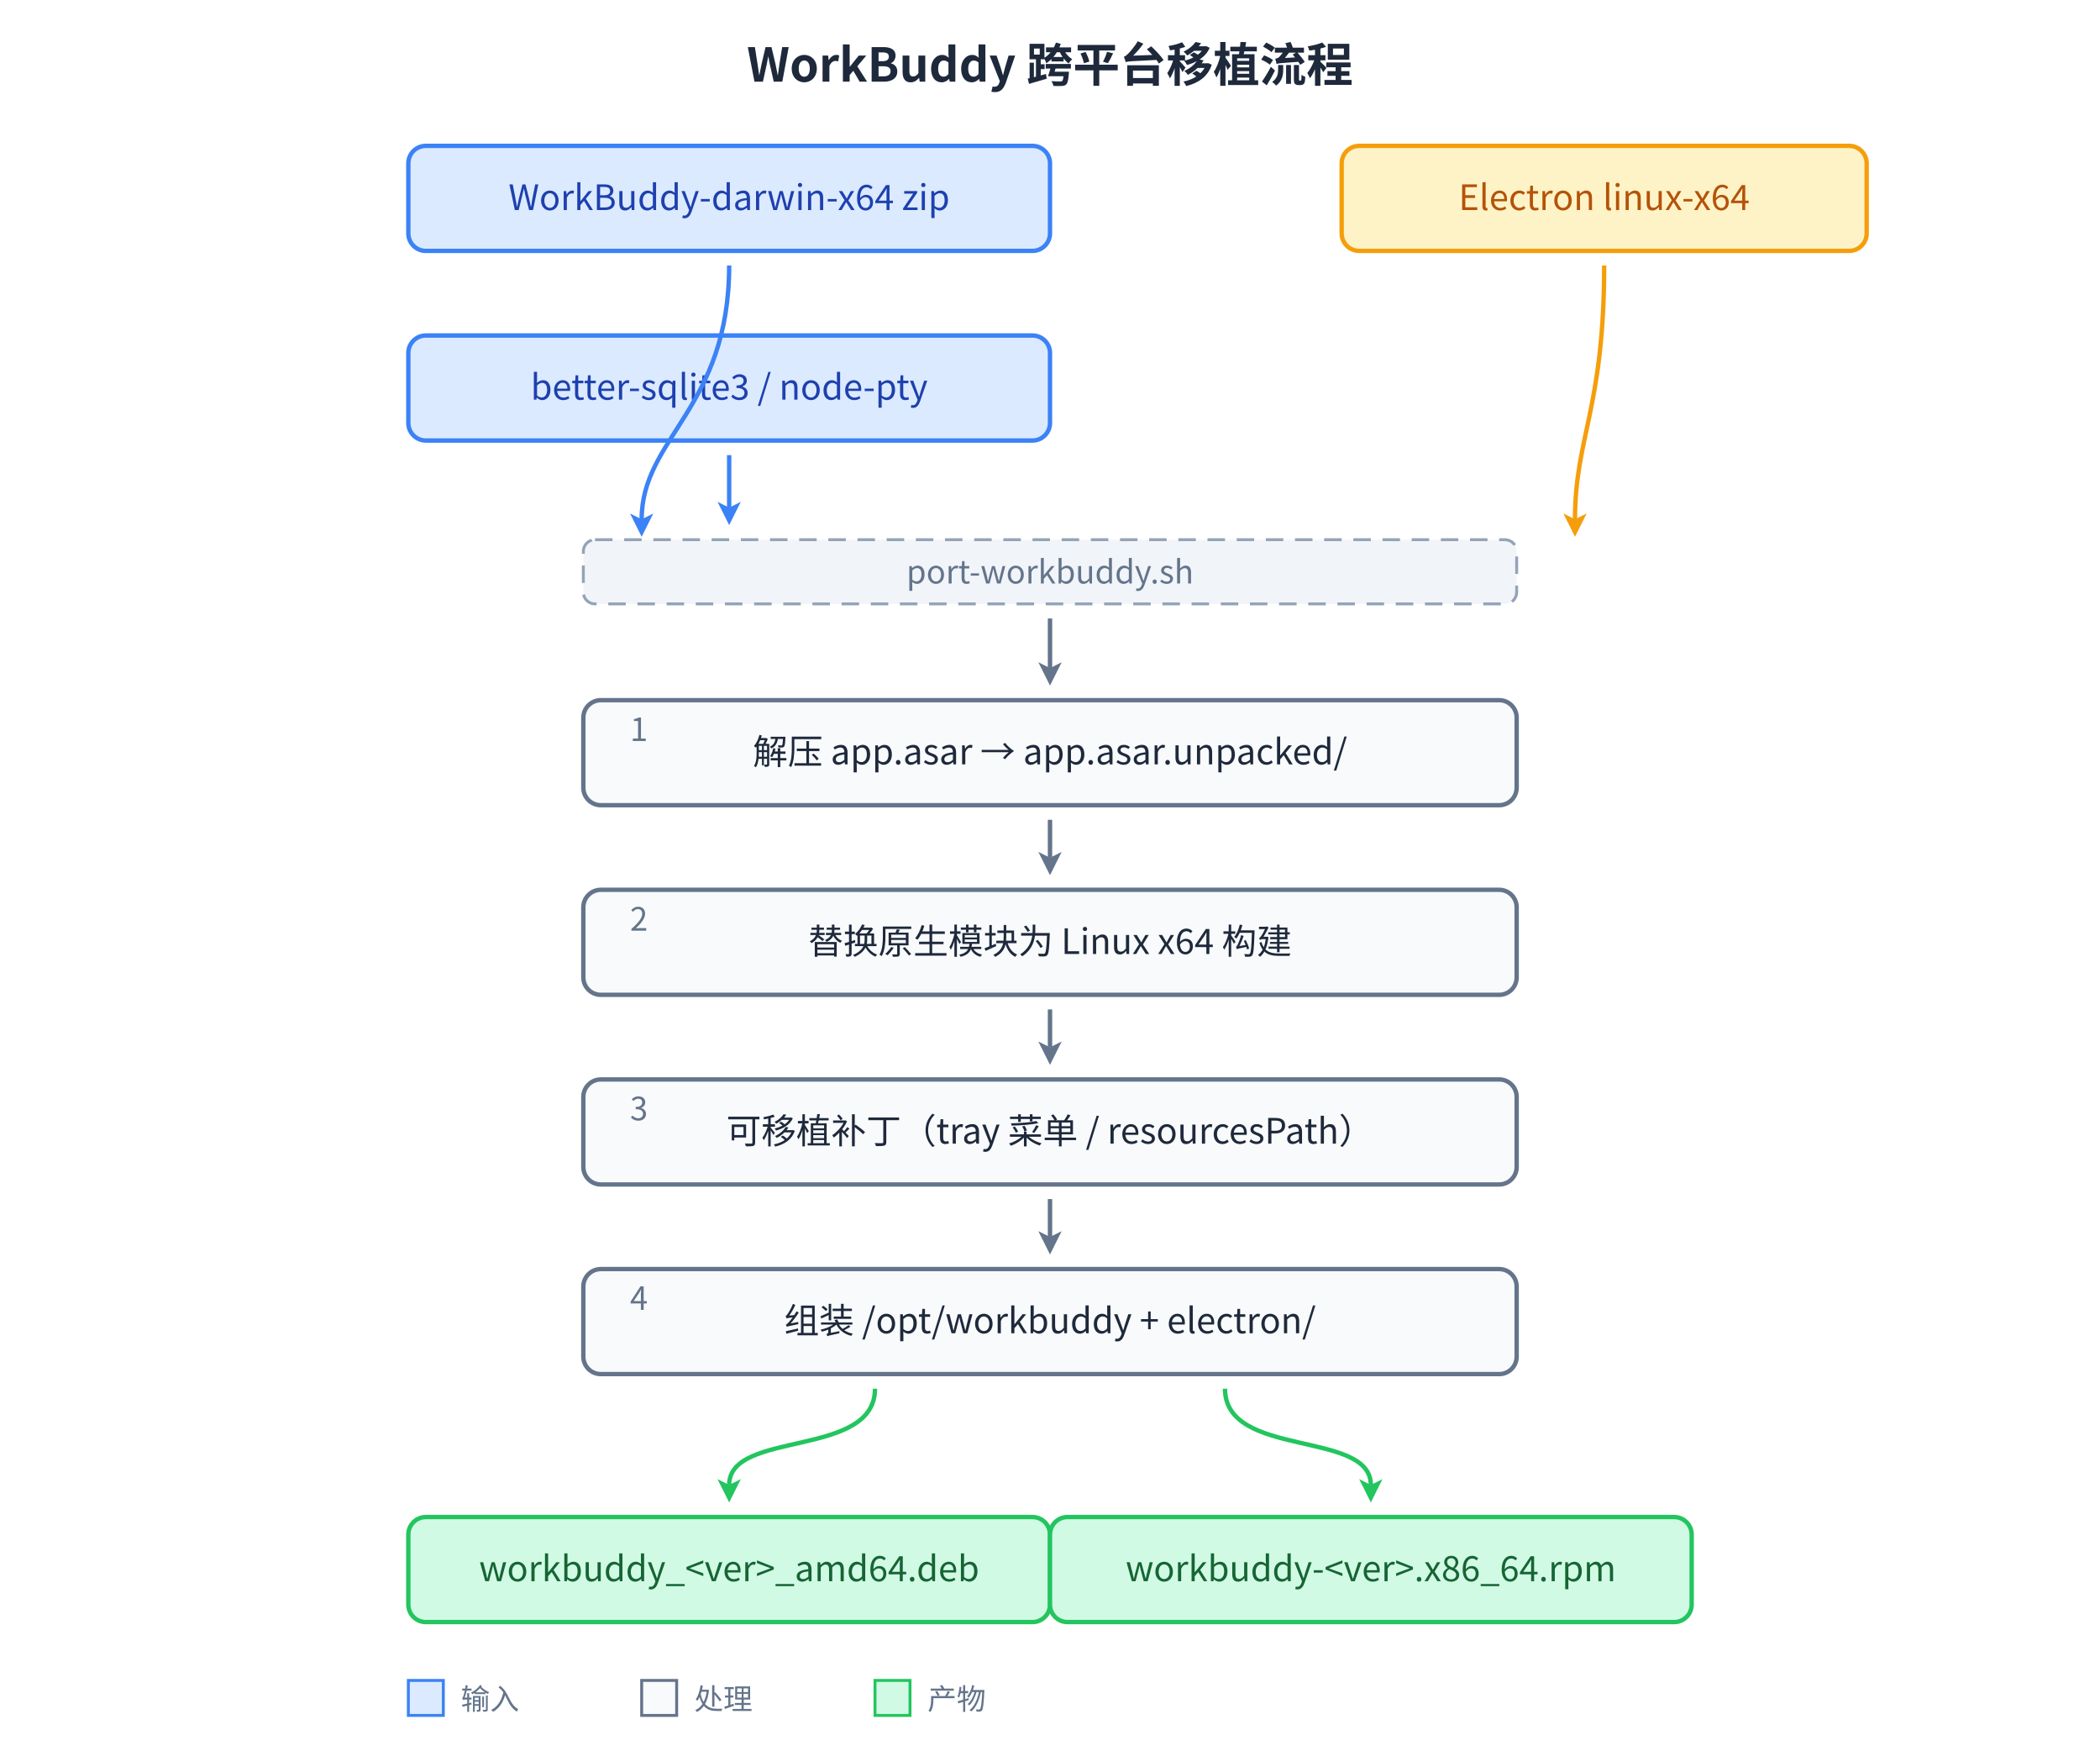
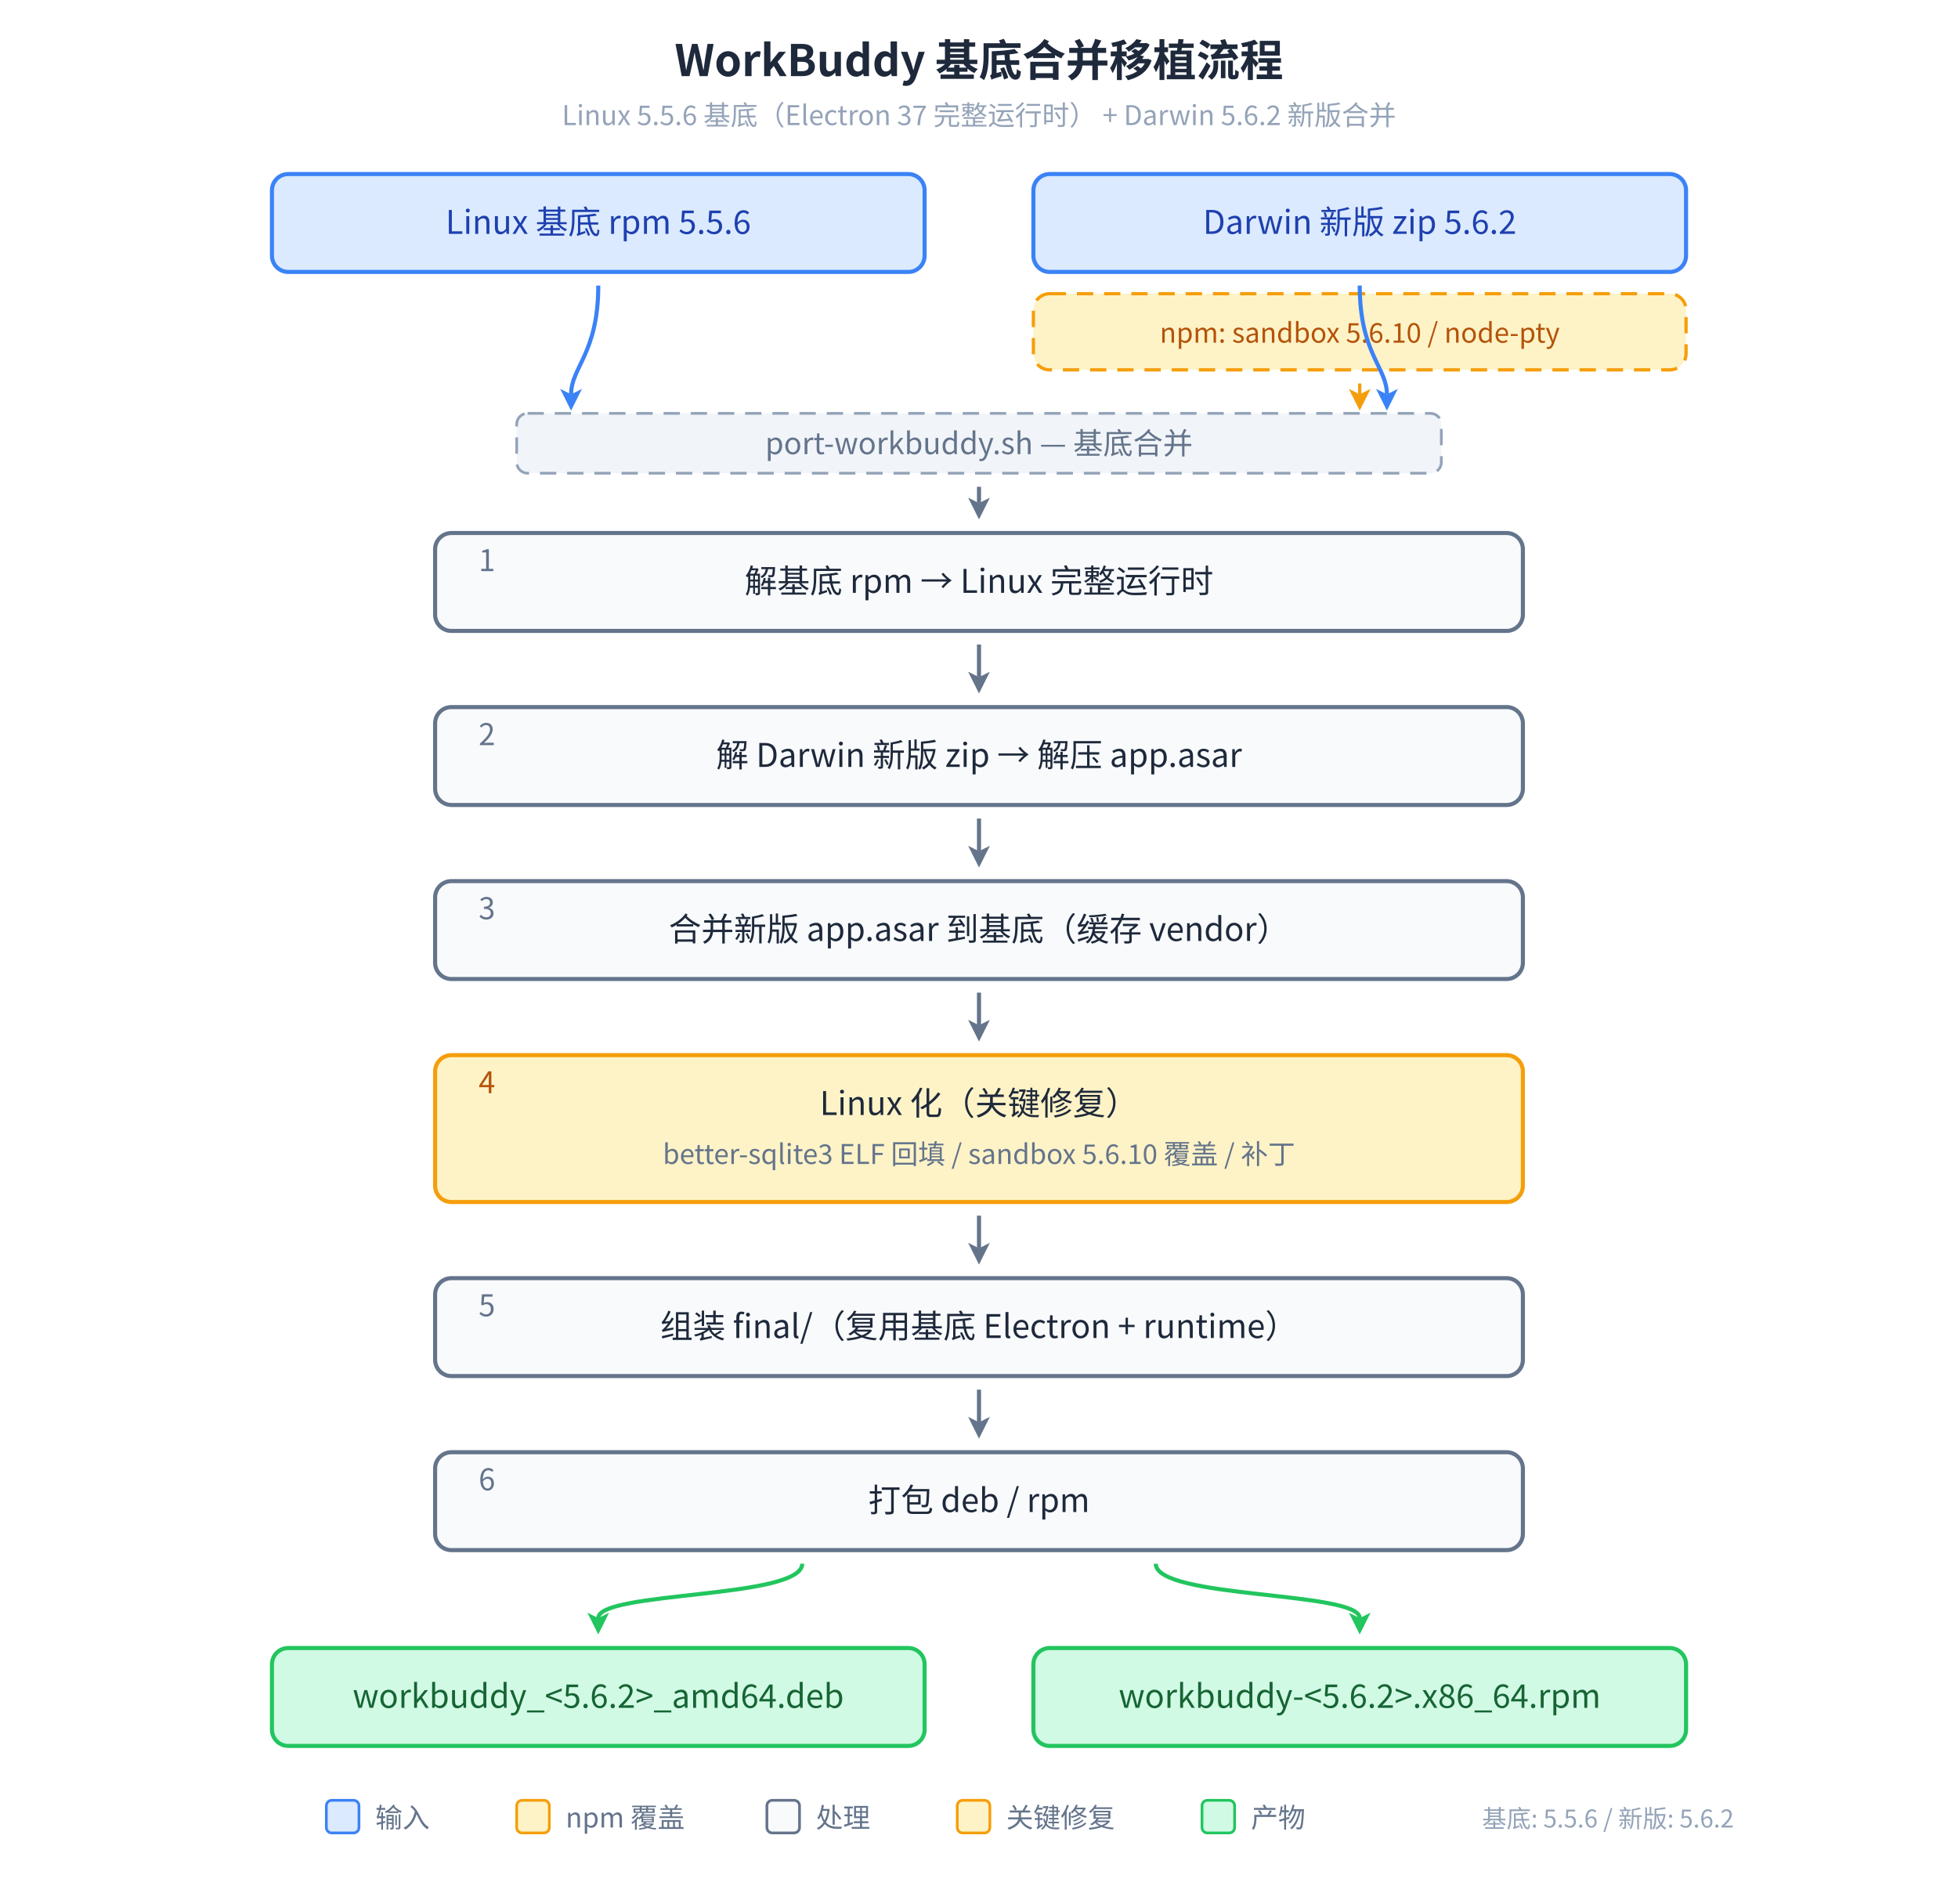
- <svg xmlns="http://www.w3.org/2000/svg" viewBox="0 0 720 600" width="720">
+ <svg xmlns="http://www.w3.org/2000/svg" viewBox="0 0 720 700" width="720">
  <style>
    text { font-family: 'PingFang SC', 'Microsoft YaHei', 'Noto Sans CJK SC', system-ui, sans-serif; }
  </style>
  <defs>
    <marker id="arrow" markerWidth="8" markerHeight="8" refX="2" refY="4" orient="auto" markerUnits="userSpaceOnUse">
      <path d="M0,0 L8,4 L0,8 L2,4 z" fill="#64748b" />
    </marker>
    <marker id="arrow-blue" markerWidth="8" markerHeight="8" refX="2" refY="4" orient="auto" markerUnits="userSpaceOnUse">
      <path d="M0,0 L8,4 L0,8 L2,4 z" fill="#3b82f6" />
    </marker>
+     <marker id="arrow-orange" markerWidth="8" markerHeight="8" refX="2" refY="4" orient="auto" markerUnits="userSpaceOnUse">
+       <path d="M0,0 L8,4 L0,8 L2,4 z" fill="#f59e0b" />
+     </marker>
    <marker id="arrow-green" markerWidth="8" markerHeight="8" refX="2" refY="4" orient="auto" markerUnits="userSpaceOnUse">
      <path d="M0,0 L8,4 L0,8 L2,4 z" fill="#22c55e" />
    </marker>
-     <marker id="arrow-orange" markerWidth="8" markerHeight="8" refX="2" refY="4" orient="auto" markerUnits="userSpaceOnUse">
-       <path d="M0,0 L8,4 L0,8 L2,4 z" fill="#f59e0b" />
-     </marker>
  </defs>
-   <text x="360" y="28" font-size="16" font-weight="600" fill="#1e293b" text-anchor="middle">WorkBuddy 跨平台移植流程</text>
-   <rect x="140" y="50" width="220" height="36" rx="6" fill="#dbeafe" stroke="#3b82f6" stroke-width="1.5" />
-   <text x="250" y="72" font-size="12" fill="#1e40af" text-anchor="middle">WorkBuddy-darwin-x64 zip</text>
-   <rect x="140" y="115" width="220" height="36" rx="6" fill="#dbeafe" stroke="#3b82f6" stroke-width="1.5" />
-   <text x="250" y="137" font-size="12" fill="#1e40af" text-anchor="middle">better-sqlite3 / node-pty</text>
-   <rect x="460" y="50" width="180" height="36" rx="6" fill="#fef3c7" stroke="#f59e0b" stroke-width="1.5" />
-   <text x="550" y="72" font-size="12" fill="#b45309" text-anchor="middle">Electron linux-x64</text>
-   <rect x="200" y="185" width="320" height="22" rx="4" fill="#f1f5f9" stroke="#94a3b8" stroke-width="1" stroke-dasharray="6,4" />
-   <text x="360" y="200" font-size="11" fill="#64748b" text-anchor="middle">port-workbuddy.sh</text>
-   <path d="M250,91 C 250,140 220,150 220,178" fill="none" stroke="#3b82f6" stroke-width="1.5" marker-end="url(#arrow-blue)" />
-   <path d="M250,156 L 250,174" fill="none" stroke="#3b82f6" stroke-width="1.5" marker-end="url(#arrow-blue)" />
-   <path d="M550,91 C 550,140 540,150 540,178" fill="none" stroke="#f59e0b" stroke-width="1.5" marker-end="url(#arrow-orange)" />
-   <rect x="200" y="240" width="320" height="36" rx="6" fill="#f8fafc" stroke="#64748b" stroke-width="1.5" />
-   <text x="216" y="254" font-size="11" fill="#64748b">1</text>
-   <text x="360" y="262" font-size="12" fill="#1e293b" text-anchor="middle">解压 app.asar → app.asar.unpacked/</text>
-   <path d="M360,212 L 360,229" fill="none" stroke="#64748b" stroke-width="1.5" marker-end="url(#arrow)" />
-   <rect x="200" y="305" width="320" height="36" rx="6" fill="#f8fafc" stroke="#64748b" stroke-width="1.5" />
-   <text x="216" y="319" font-size="11" fill="#64748b">2</text>
-   <text x="360" y="327" font-size="12" fill="#1e293b" text-anchor="middle">替换原生模块为 Linux x64 构建</text>
-   <path d="M360,281 L 360,294" fill="none" stroke="#64748b" stroke-width="1.5" marker-end="url(#arrow)" />
-   <rect x="200" y="370" width="320" height="36" rx="6" fill="#f8fafc" stroke="#64748b" stroke-width="1.5" />
-   <text x="216" y="384" font-size="11" fill="#64748b">3</text>
-   <text x="360" y="392" font-size="12" fill="#1e293b" text-anchor="middle">可移植补丁（tray 菜单 / resourcesPath）</text>
-   <path d="M360,346 L 360,359" fill="none" stroke="#64748b" stroke-width="1.5" marker-end="url(#arrow)" />
-   <rect x="200" y="435" width="320" height="36" rx="6" fill="#f8fafc" stroke="#64748b" stroke-width="1.5" />
-   <text x="216" y="449" font-size="11" fill="#64748b">4</text>
-   <text x="360" y="457" font-size="12" fill="#1e293b" text-anchor="middle">组装 /opt/workbuddy + electron/</text>
-   <path d="M360,411 L 360,424" fill="none" stroke="#64748b" stroke-width="1.5" marker-end="url(#arrow)" />
-   <rect x="140" y="520" width="220" height="36" rx="6" fill="#d1fae5" stroke="#22c55e" stroke-width="1.5" />
-   <text x="250" y="542" font-size="12" fill="#166534" text-anchor="middle">workbuddy_&lt;ver&gt;_amd64.deb</text>
-   <rect x="360" y="520" width="220" height="36" rx="6" fill="#d1fae5" stroke="#22c55e" stroke-width="1.5" />
-   <text x="470" y="542" font-size="12" fill="#166534" text-anchor="middle">workbuddy-&lt;ver&gt;.x86_64.rpm</text>
-   <path d="M300,476 C 300,500 250,490 250,509" fill="none" stroke="#22c55e" stroke-width="1.5" marker-end="url(#arrow-green)" />
-   <path d="M420,476 C 420,500 470,490 470,509" fill="none" stroke="#22c55e" stroke-width="1.5" marker-end="url(#arrow-green)" />
-   <rect x="140" y="576" width="12" height="12" fill="#dbeafe" stroke="#3b82f6" />
-   <text x="158" y="586" font-size="10" fill="#64748b">输入</text>
-   <rect x="220" y="576" width="12" height="12" fill="#f8fafc" stroke="#64748b" />
-   <text x="238" y="586" font-size="10" fill="#64748b">处理</text>
-   <rect x="300" y="576" width="12" height="12" fill="#d1fae5" stroke="#22c55e" />
-   <text x="318" y="586" font-size="10" fill="#64748b">产物</text>
+   <text x="360" y="28" font-size="16" font-weight="600" fill="#1e293b" text-anchor="middle">WorkBuddy 基底合并移植流程</text>
+   <text x="360" y="46" font-size="10" fill="#94a3b8" text-anchor="middle">Linux 5.5.6 基底（Electron 37 完整运行时） + Darwin 5.6.2 新版合并</text>
+   <rect x="100" y="64" width="240" height="36" rx="6" fill="#dbeafe" stroke="#3b82f6" stroke-width="1.5" />
+   <text x="220" y="86" font-size="12" fill="#1e40af" text-anchor="middle">Linux 基底 rpm 5.5.6</text>
+   <rect x="380" y="64" width="240" height="36" rx="6" fill="#dbeafe" stroke="#3b82f6" stroke-width="1.5" />
+   <text x="500" y="86" font-size="12" fill="#1e40af" text-anchor="middle">Darwin 新版 zip 5.6.2</text>
+   <rect x="380" y="108" width="240" height="28" rx="6" fill="#fef3c7" stroke="#f59e0b" stroke-width="1.2" stroke-dasharray="6,4" />
+   <text x="500" y="126" font-size="10" fill="#b45309" text-anchor="middle">npm: sandbox 5.6.10 / node-pty</text>
+   <rect x="190" y="152" width="340" height="22" rx="4" fill="#f1f5f9" stroke="#94a3b8" stroke-width="1" stroke-dasharray="6,4" />
+   <text x="360" y="167" font-size="11" fill="#64748b" text-anchor="middle">port-workbuddy.sh  — 基底合并</text>
+   <path d="M220,105 C 220,130 210,135 210,145" fill="none" stroke="#3b82f6" stroke-width="1.5" marker-end="url(#arrow-blue)" />
+   <path d="M500,105 C 500,130 510,135 510,145" fill="none" stroke="#3b82f6" stroke-width="1.5" marker-end="url(#arrow-blue)" />
+   <path d="M500,141 L 500,145" fill="none" stroke="#f59e0b" stroke-width="1.2" stroke-dasharray="4,3" marker-end="url(#arrow-orange)" />
+   <rect x="160" y="196" width="400" height="36" rx="6" fill="#f8fafc" stroke="#64748b" stroke-width="1.5" />
+   <text x="176" y="210" font-size="11" fill="#64748b">1</text>
+   <text x="360" y="218" font-size="12" fill="#1e293b" text-anchor="middle">解基底 rpm → Linux 完整运行时</text>
+   <path d="M360,179 L 360,185" fill="none" stroke="#64748b" stroke-width="1.5" marker-end="url(#arrow)" />
+   <rect x="160" y="260" width="400" height="36" rx="6" fill="#f8fafc" stroke="#64748b" stroke-width="1.5" />
+   <text x="176" y="274" font-size="11" fill="#64748b">2</text>
+   <text x="360" y="282" font-size="12" fill="#1e293b" text-anchor="middle">解 Darwin 新版 zip → 解压 app.asar</text>
+   <path d="M360,237 L 360,249" fill="none" stroke="#64748b" stroke-width="1.5" marker-end="url(#arrow)" />
+   <rect x="160" y="324" width="400" height="36" rx="6" fill="#f8fafc" stroke="#64748b" stroke-width="1.5" />
+   <text x="176" y="338" font-size="11" fill="#64748b">3</text>
+   <text x="360" y="346" font-size="12" fill="#1e293b" text-anchor="middle">合并新版 app.asar 到基底（缓存 vendor）</text>
+   <path d="M360,301 L 360,313" fill="none" stroke="#64748b" stroke-width="1.5" marker-end="url(#arrow)" />
+   <rect x="160" y="388" width="400" height="54" rx="6" fill="#fef3c7" stroke="#f59e0b" stroke-width="1.5" />
+   <text x="176" y="402" font-size="11" fill="#b45309">4</text>
+   <text x="360" y="410" font-size="12" fill="#1e293b" text-anchor="middle">Linux 化（关键修复）</text>
+   <text x="360" y="428" font-size="10" fill="#64748b" text-anchor="middle">better-sqlite3 ELF 回填 / sandbox 5.6.10 覆盖 / 补丁</text>
+   <path d="M360,365 L 360,377" fill="none" stroke="#64748b" stroke-width="1.5" marker-end="url(#arrow)" />
+   <rect x="160" y="470" width="400" height="36" rx="6" fill="#f8fafc" stroke="#64748b" stroke-width="1.5" />
+   <text x="176" y="484" font-size="11" fill="#64748b">5</text>
+   <text x="360" y="492" font-size="12" fill="#1e293b" text-anchor="middle">组装 final/（复用基底 Electron + runtime）</text>
+   <path d="M360,447 L 360,459" fill="none" stroke="#64748b" stroke-width="1.5" marker-end="url(#arrow)" />
+   <rect x="160" y="534" width="400" height="36" rx="6" fill="#f8fafc" stroke="#64748b" stroke-width="1.5" />
+   <text x="176" y="548" font-size="11" fill="#64748b">6</text>
+   <text x="360" y="556" font-size="12" fill="#1e293b" text-anchor="middle">打包 deb / rpm</text>
+   <path d="M360,511 L 360,523" fill="none" stroke="#64748b" stroke-width="1.5" marker-end="url(#arrow)" />
+   <rect x="100" y="606" width="240" height="36" rx="6" fill="#d1fae5" stroke="#22c55e" stroke-width="1.5" />
+   <text x="220" y="628" font-size="12" fill="#166534" text-anchor="middle">workbuddy_&lt;5.6.2&gt;_amd64.deb</text>
+   <rect x="380" y="606" width="240" height="36" rx="6" fill="#d1fae5" stroke="#22c55e" stroke-width="1.5" />
+   <text x="500" y="628" font-size="12" fill="#166534" text-anchor="middle">workbuddy-&lt;5.6.2&gt;.x86_64.rpm</text>
+   <path d="M295,575 C 295,588 220,585 220,595" fill="none" stroke="#22c55e" stroke-width="1.5" marker-end="url(#arrow-green)" />
+   <path d="M425,575 C 425,588 500,585 500,595" fill="none" stroke="#22c55e" stroke-width="1.5" marker-end="url(#arrow-green)" />
+   <rect x="120" y="662" width="12" height="12" rx="2" fill="#dbeafe" stroke="#3b82f6" />
+   <text x="138" y="672" font-size="10" fill="#64748b">输入</text>
+   <rect x="190" y="662" width="12" height="12" rx="2" fill="#fef3c7" stroke="#f59e0b" />
+   <text x="208" y="672" font-size="10" fill="#64748b">npm 覆盖</text>
+   <rect x="282" y="662" width="12" height="12" rx="2" fill="#f8fafc" stroke="#64748b" />
+   <text x="300" y="672" font-size="10" fill="#64748b">处理</text>
+   <rect x="352" y="662" width="12" height="12" rx="2" fill="#fef3c7" stroke="#f59e0b" />
+   <text x="370" y="672" font-size="10" fill="#64748b">关键修复</text>
+   <rect x="442" y="662" width="12" height="12" rx="2" fill="#d1fae5" stroke="#22c55e" />
+   <text x="460" y="672" font-size="10" fill="#64748b">产物</text>
+   <text x="545" y="672" font-size="9" fill="#94a3b8">基底: 5.5.6 / 新版: 5.6.2</text>
</svg>
